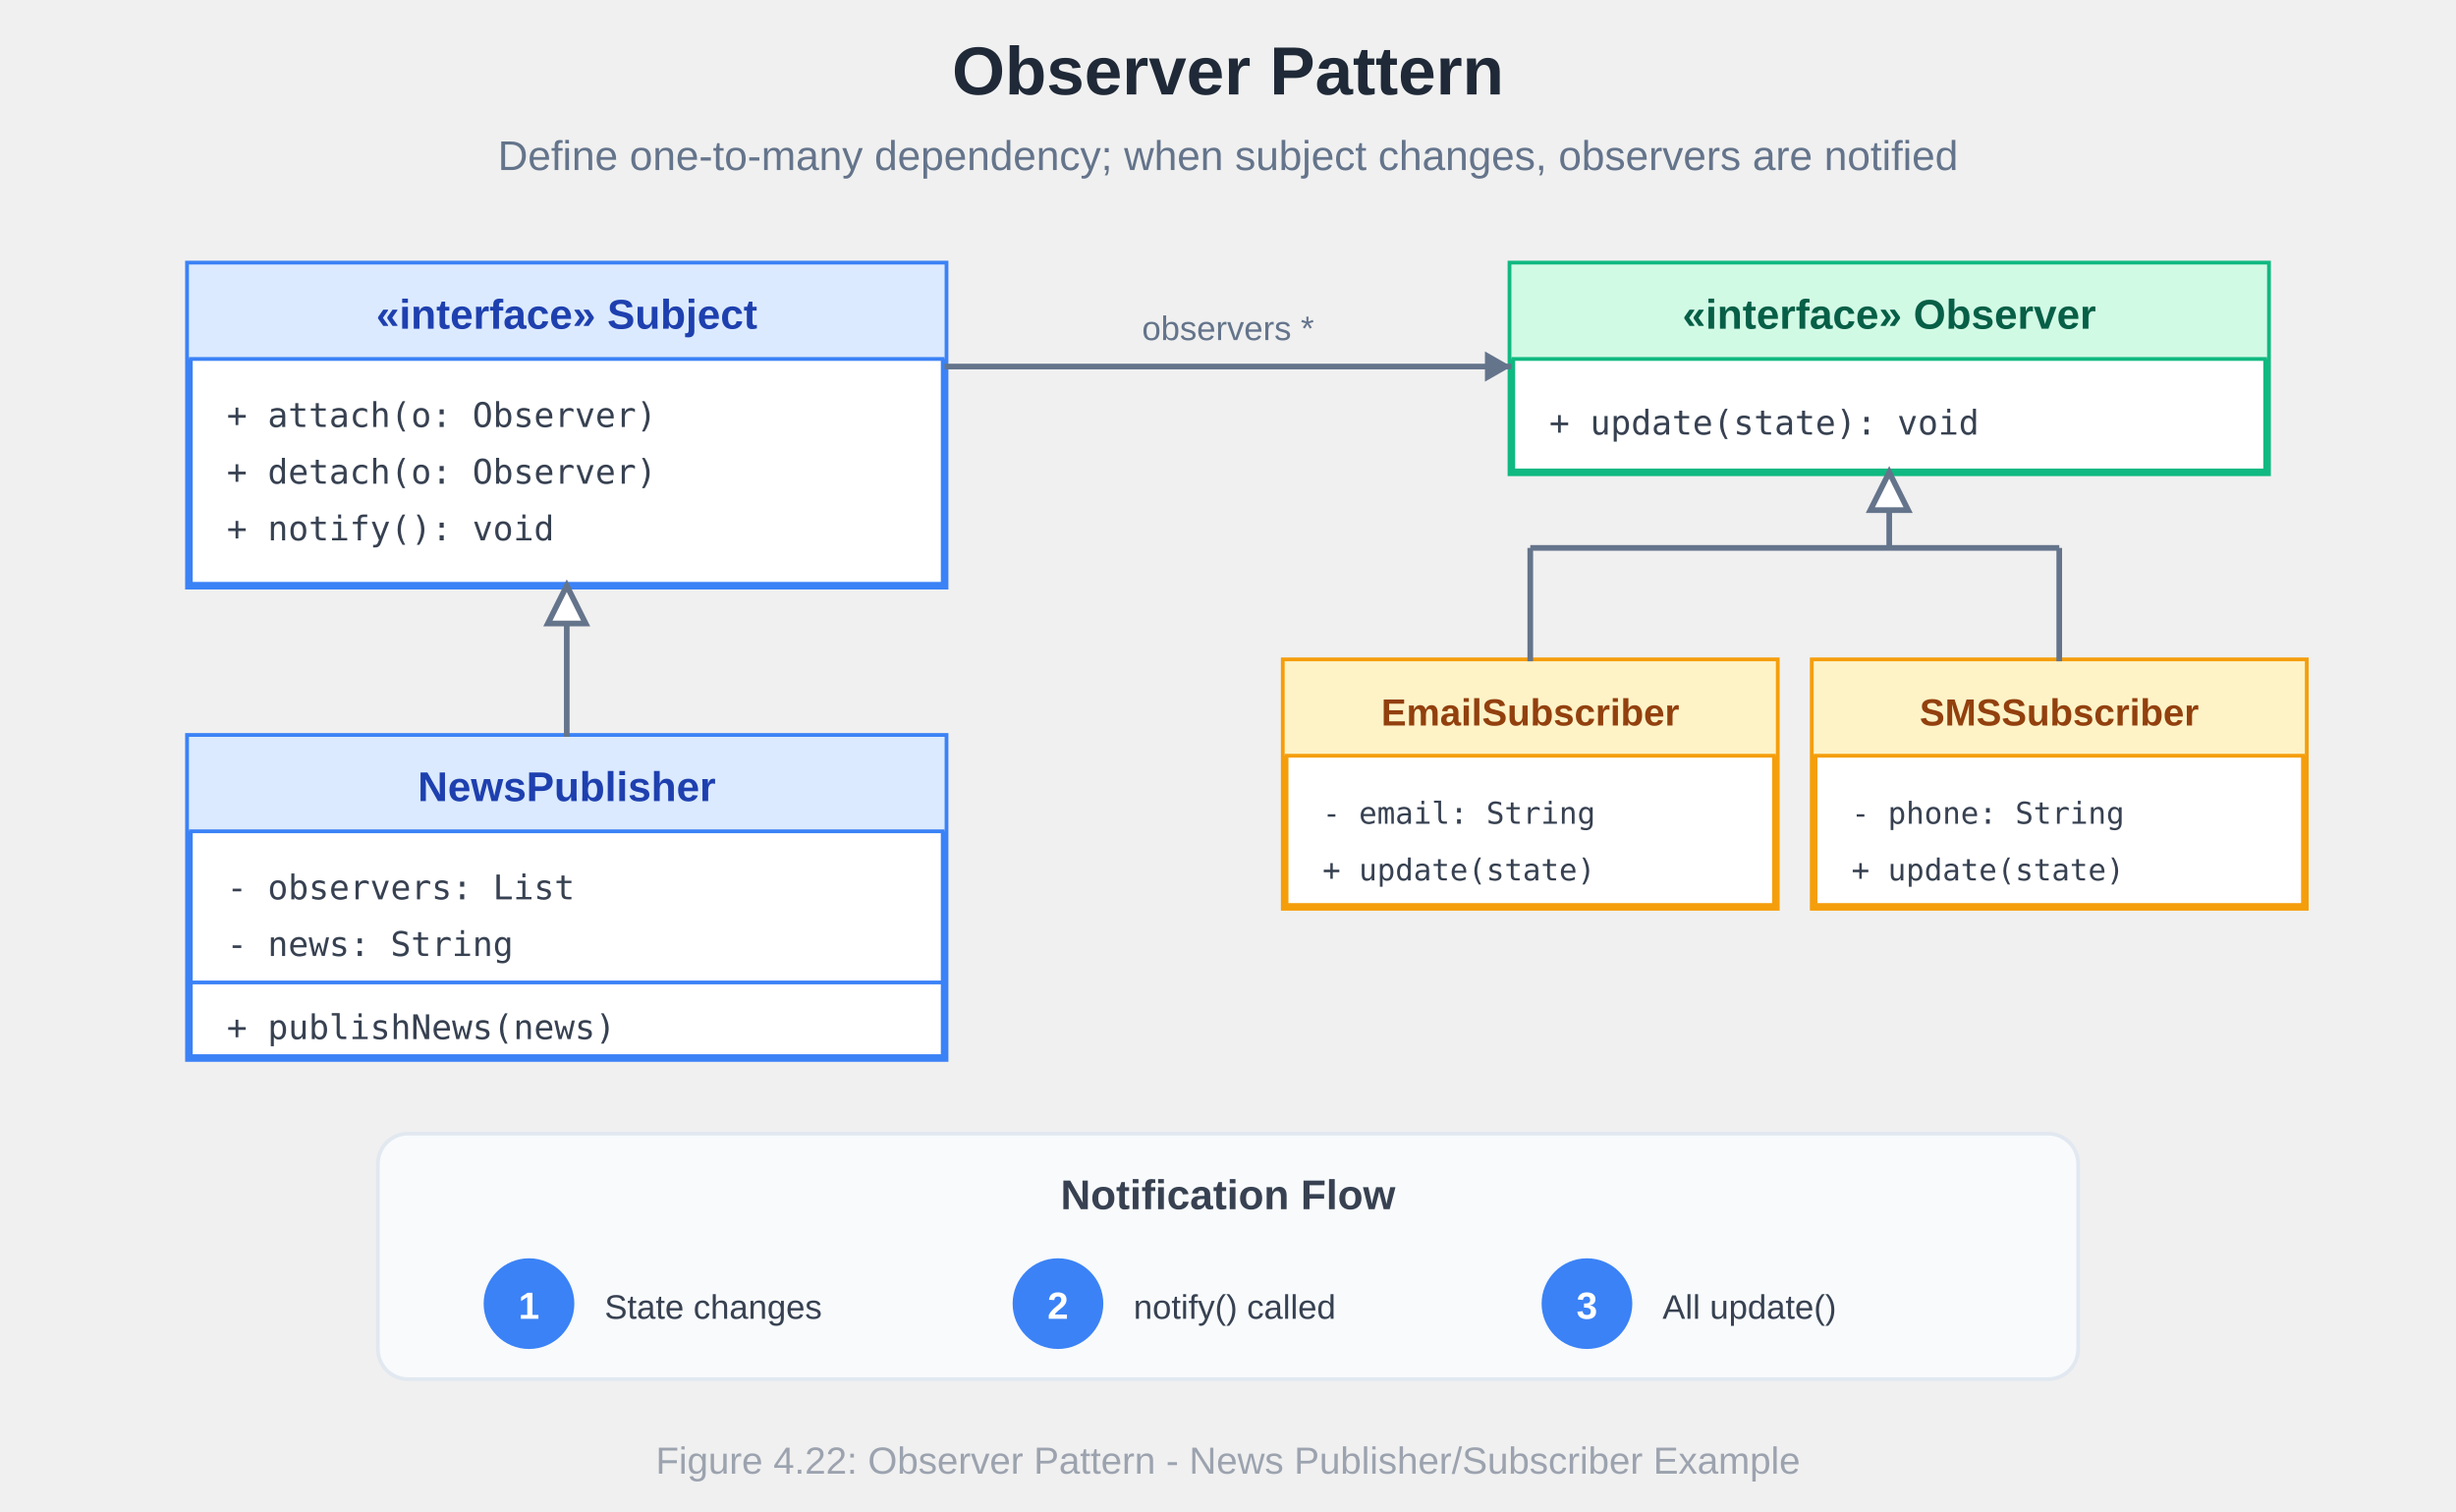
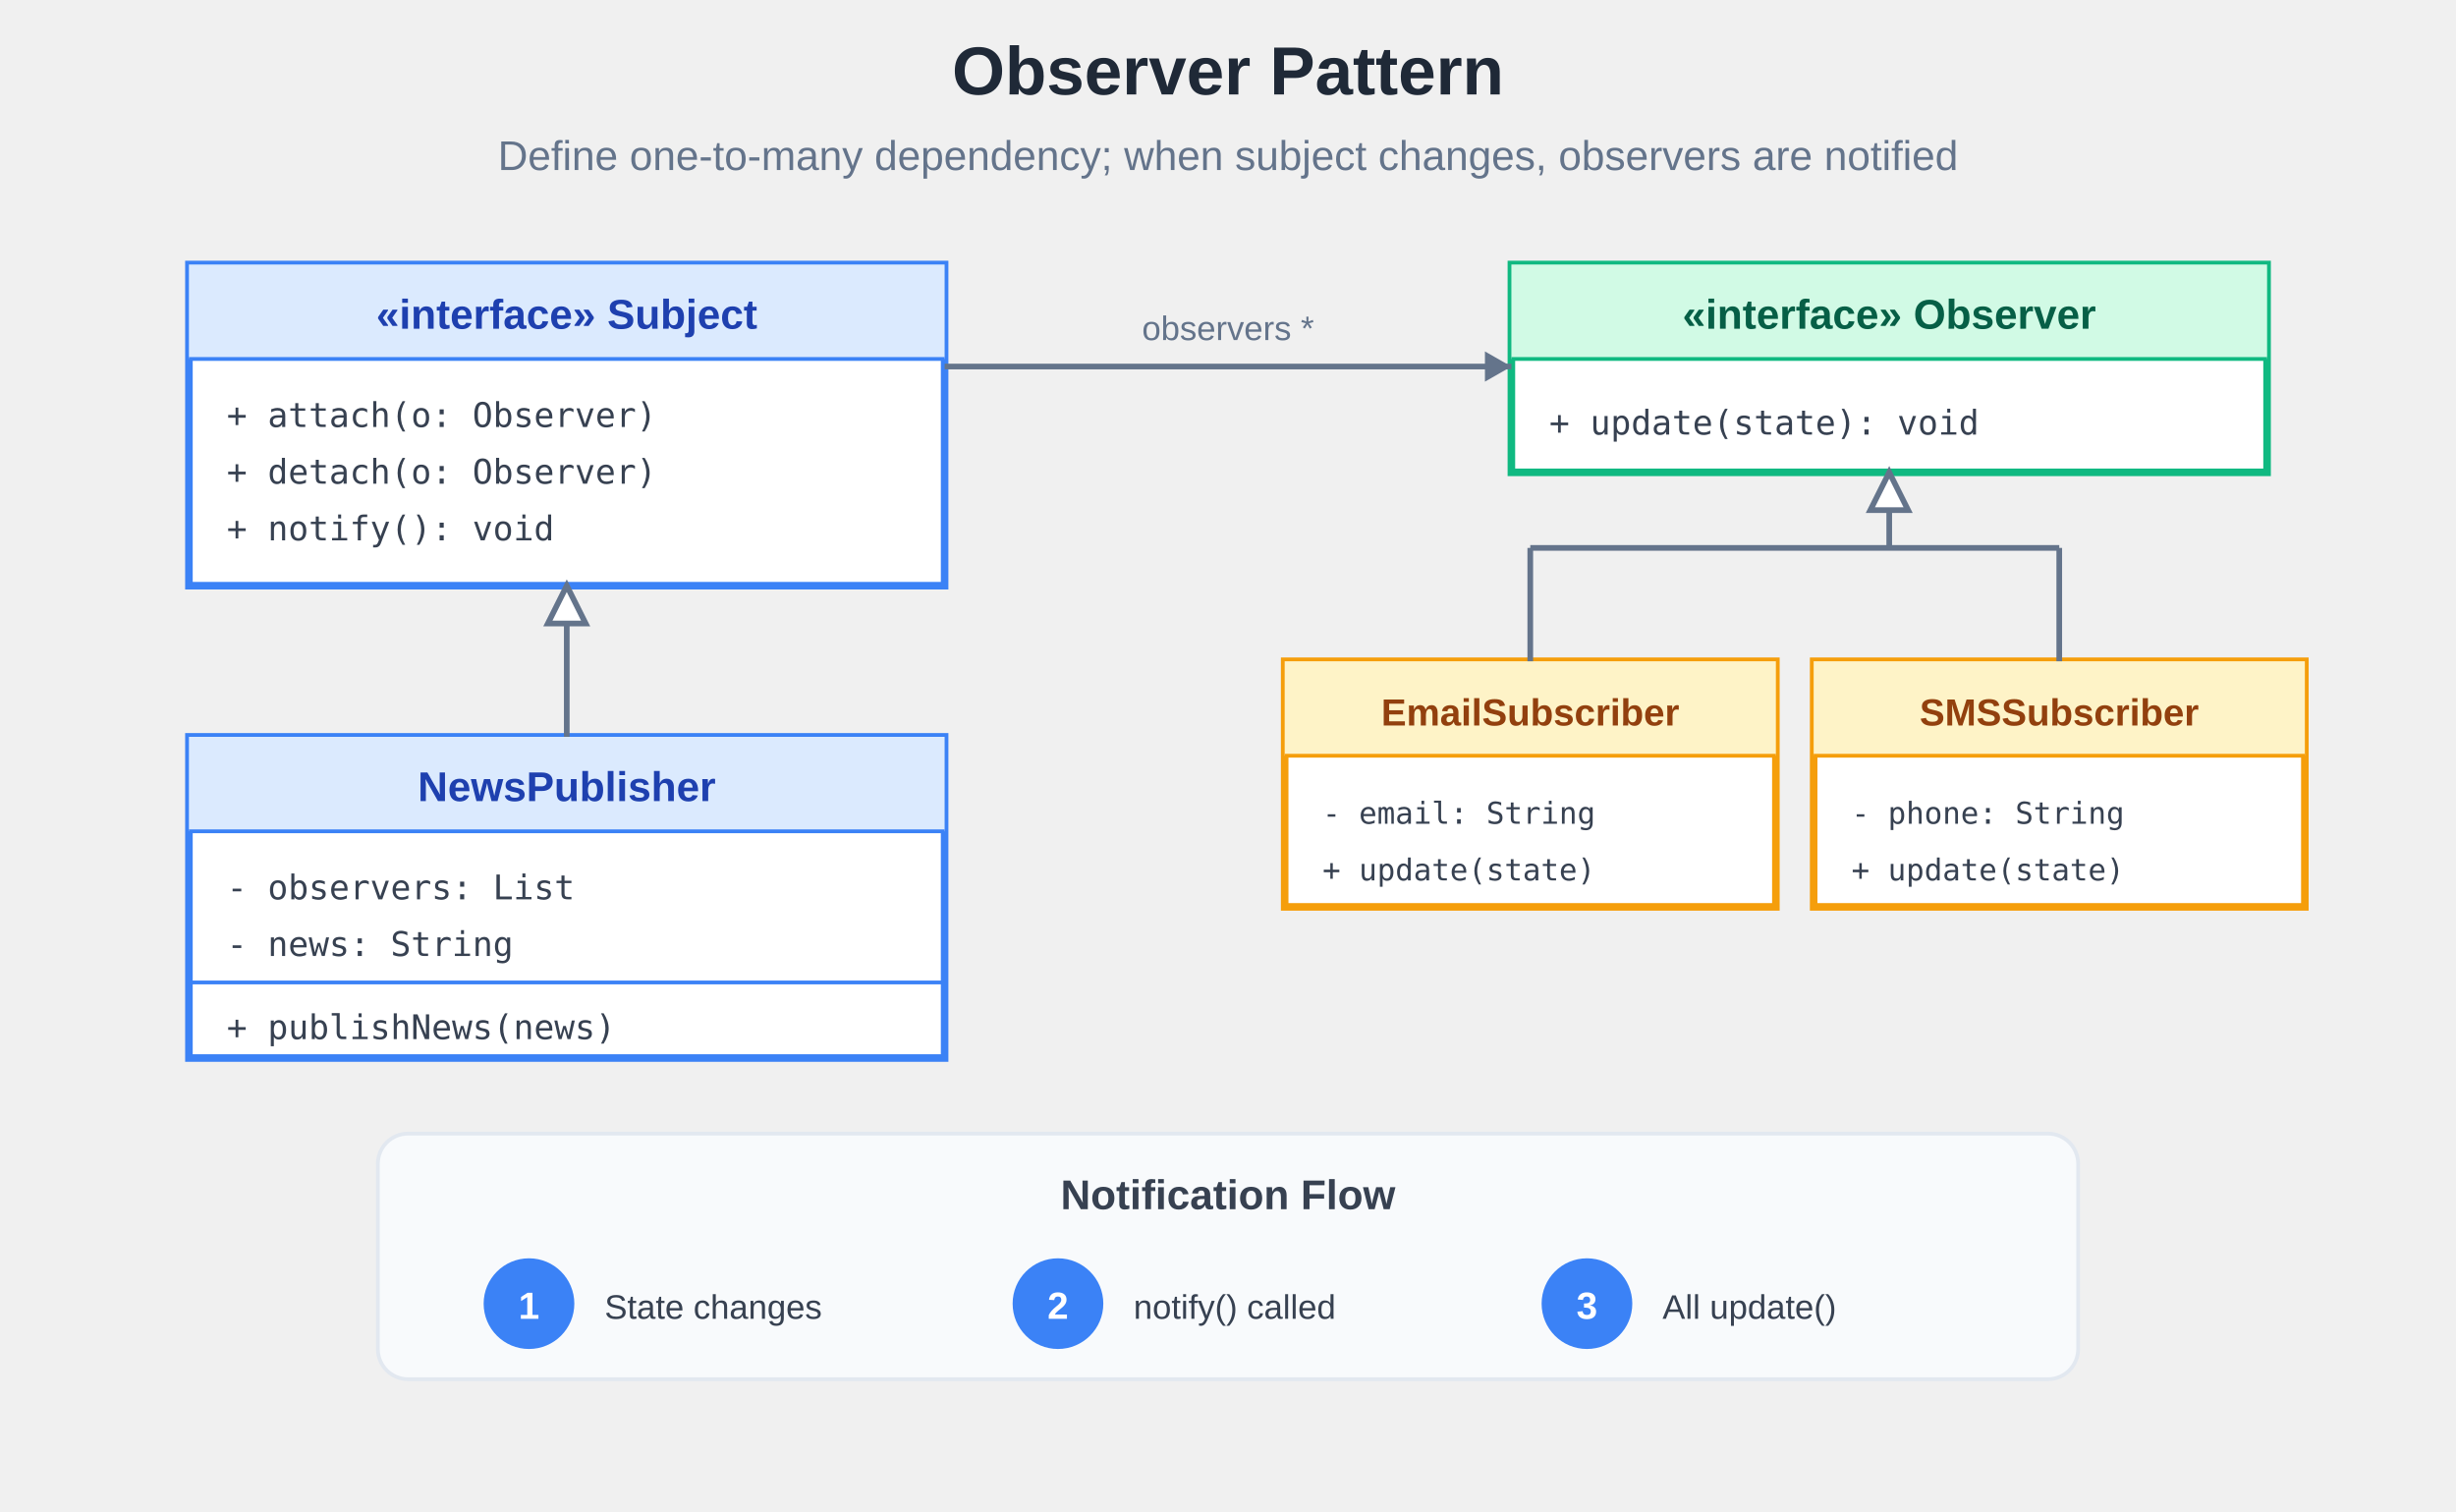
<svg xmlns="http://www.w3.org/2000/svg" viewBox="0 0 650 400" width="650" height="400">
  <text x="325" y="25" text-anchor="middle" font-family="Arial, sans-serif" font-size="18" font-weight="bold" fill="#1F2937">Observer Pattern</text>
  <text x="325" y="45" text-anchor="middle" font-family="Arial, sans-serif" font-size="11" fill="#64748B">Define one-to-many dependency; when subject changes, observers are notified</text>
  <rect x="50" y="70" width="200" height="85" rx="0" fill="white" stroke="#3B82F6" stroke-width="2" />
  <rect x="50" y="70" width="200" height="25" rx="0" fill="#DBEAFE" />
  <text x="150" y="87" text-anchor="middle" font-family="Arial, sans-serif" font-size="11" fill="#1E40AF" font-weight="bold">«interface» Subject</text>
  <line x1="50" y1="95" x2="250" y2="95" stroke="#3B82F6" stroke-width="1" />
  <text x="60" y="113" text-anchor="start" font-family="Consolas, monospace" font-size="9" fill="#374151">+ attach(o: Observer)</text>
  <text x="60" y="128" text-anchor="start" font-family="Consolas, monospace" font-size="9" fill="#374151">+ detach(o: Observer)</text>
  <text x="60" y="143" text-anchor="start" font-family="Consolas, monospace" font-size="9" fill="#374151">+ notify(): void</text>
  <rect x="400" y="70" width="200" height="55" rx="0" fill="white" stroke="#10B981" stroke-width="2" />
  <rect x="400" y="70" width="200" height="25" rx="0" fill="#D1FAE5" />
  <text x="500" y="87" text-anchor="middle" font-family="Arial, sans-serif" font-size="11" fill="#065F46" font-weight="bold">«interface» Observer</text>
  <line x1="400" y1="95" x2="600" y2="95" stroke="#10B981" stroke-width="1" />
  <text x="410" y="115" text-anchor="start" font-family="Consolas, monospace" font-size="9" fill="#374151">+ update(state): void</text>
  <line x1="250" y1="97" x2="400" y2="97" stroke="#64748B" stroke-width="1.5" />
  <polygon points="400,97 393,93 393,101" fill="#64748B" />
  <text x="325" y="90" text-anchor="middle" font-family="Arial, sans-serif" font-size="9" fill="#64748B">observers *</text>
  <rect x="50" y="195" width="200" height="85" rx="0" fill="white" stroke="#3B82F6" stroke-width="2" />
  <rect x="50" y="195" width="200" height="25" rx="0" fill="#DBEAFE" />
  <text x="150" y="212" text-anchor="middle" font-family="Arial, sans-serif" font-size="11" fill="#1E40AF" font-weight="bold">NewsPublisher</text>
  <line x1="50" y1="220" x2="250" y2="220" stroke="#3B82F6" stroke-width="1" />
  <text x="60" y="238" text-anchor="start" font-family="Consolas, monospace" font-size="9" fill="#374151">- observers: List</text>
  <text x="60" y="253" text-anchor="start" font-family="Consolas, monospace" font-size="9" fill="#374151">- news: String</text>
  <line x1="50" y1="260" x2="250" y2="260" stroke="#3B82F6" stroke-width="1" />
  <text x="60" y="275" text-anchor="start" font-family="Consolas, monospace" font-size="9" fill="#374151">+ publishNews(news)</text>
  <line x1="150" y1="155" x2="150" y2="195" stroke="#64748B" stroke-width="1.5" />
  <polygon points="150,155 145,165 155,165" fill="white" stroke="#64748B" stroke-width="1.5" />
  <rect x="340" y="175" width="130" height="65" rx="0" fill="white" stroke="#F59E0B" stroke-width="2" />
  <rect x="340" y="175" width="130" height="25" rx="0" fill="#FEF3C7" />
  <text x="405" y="192" text-anchor="middle" font-family="Arial, sans-serif" font-size="10" fill="#92400E" font-weight="bold">EmailSubscriber</text>
  <line x1="340" y1="200" x2="470" y2="200" stroke="#F59E0B" stroke-width="1" />
  <text x="350" y="218" text-anchor="start" font-family="Consolas, monospace" font-size="8" fill="#374151">- email: String</text>
  <text x="350" y="233" text-anchor="start" font-family="Consolas, monospace" font-size="8" fill="#374151">+ update(state)</text>
  <rect x="480" y="175" width="130" height="65" rx="0" fill="white" stroke="#F59E0B" stroke-width="2" />
  <rect x="480" y="175" width="130" height="25" rx="0" fill="#FEF3C7" />
  <text x="545" y="192" text-anchor="middle" font-family="Arial, sans-serif" font-size="10" fill="#92400E" font-weight="bold">SMSSubscriber</text>
  <line x1="480" y1="200" x2="610" y2="200" stroke="#F59E0B" stroke-width="1" />
  <text x="490" y="218" text-anchor="start" font-family="Consolas, monospace" font-size="8" fill="#374151">- phone: String</text>
  <text x="490" y="233" text-anchor="start" font-family="Consolas, monospace" font-size="8" fill="#374151">+ update(state)</text>
  <line x1="500" y1="125" x2="500" y2="145" stroke="#64748B" stroke-width="1.5" />
  <line x1="405" y1="145" x2="545" y2="145" stroke="#64748B" stroke-width="1.5" />
  <line x1="405" y1="145" x2="405" y2="175" stroke="#64748B" stroke-width="1.5" />
  <line x1="545" y1="145" x2="545" y2="175" stroke="#64748B" stroke-width="1.5" />
  <polygon points="500,125 495,135 505,135" fill="white" stroke="#64748B" stroke-width="1.5" />
  <rect x="100" y="300" width="450" height="65" rx="8" fill="#F8FAFC" stroke="#E2E8F0" stroke-width="1" />
  <text x="325" y="320" text-anchor="middle" font-family="Arial, sans-serif" font-size="11" fill="#374151" font-weight="bold">Notification Flow</text>
  <circle cx="140" cy="345" r="12" fill="#3B82F6" />
  <text x="140" y="349" text-anchor="middle" font-family="Arial, sans-serif" font-size="10" fill="white" font-weight="bold">1</text>
  <text x="160" y="349" text-anchor="start" font-family="Arial, sans-serif" font-size="9" fill="#374151">State changes</text>
  <circle cx="280" cy="345" r="12" fill="#3B82F6" />
  <text x="280" y="349" text-anchor="middle" font-family="Arial, sans-serif" font-size="10" fill="white" font-weight="bold">2</text>
  <text x="300" y="349" text-anchor="start" font-family="Arial, sans-serif" font-size="9" fill="#374151">notify() called</text>
  <circle cx="420" cy="345" r="12" fill="#3B82F6" />
  <text x="420" y="349" text-anchor="middle" font-family="Arial, sans-serif" font-size="10" fill="white" font-weight="bold">3</text>
  <text x="440" y="349" text-anchor="start" font-family="Arial, sans-serif" font-size="9" fill="#374151">All update()</text>
-   <text x="325" y="390" text-anchor="middle" font-family="Arial, sans-serif" font-size="10" fill="#9CA3AF">Figure 4.22: Observer Pattern - News Publisher/Subscriber Example</text>
</svg>
